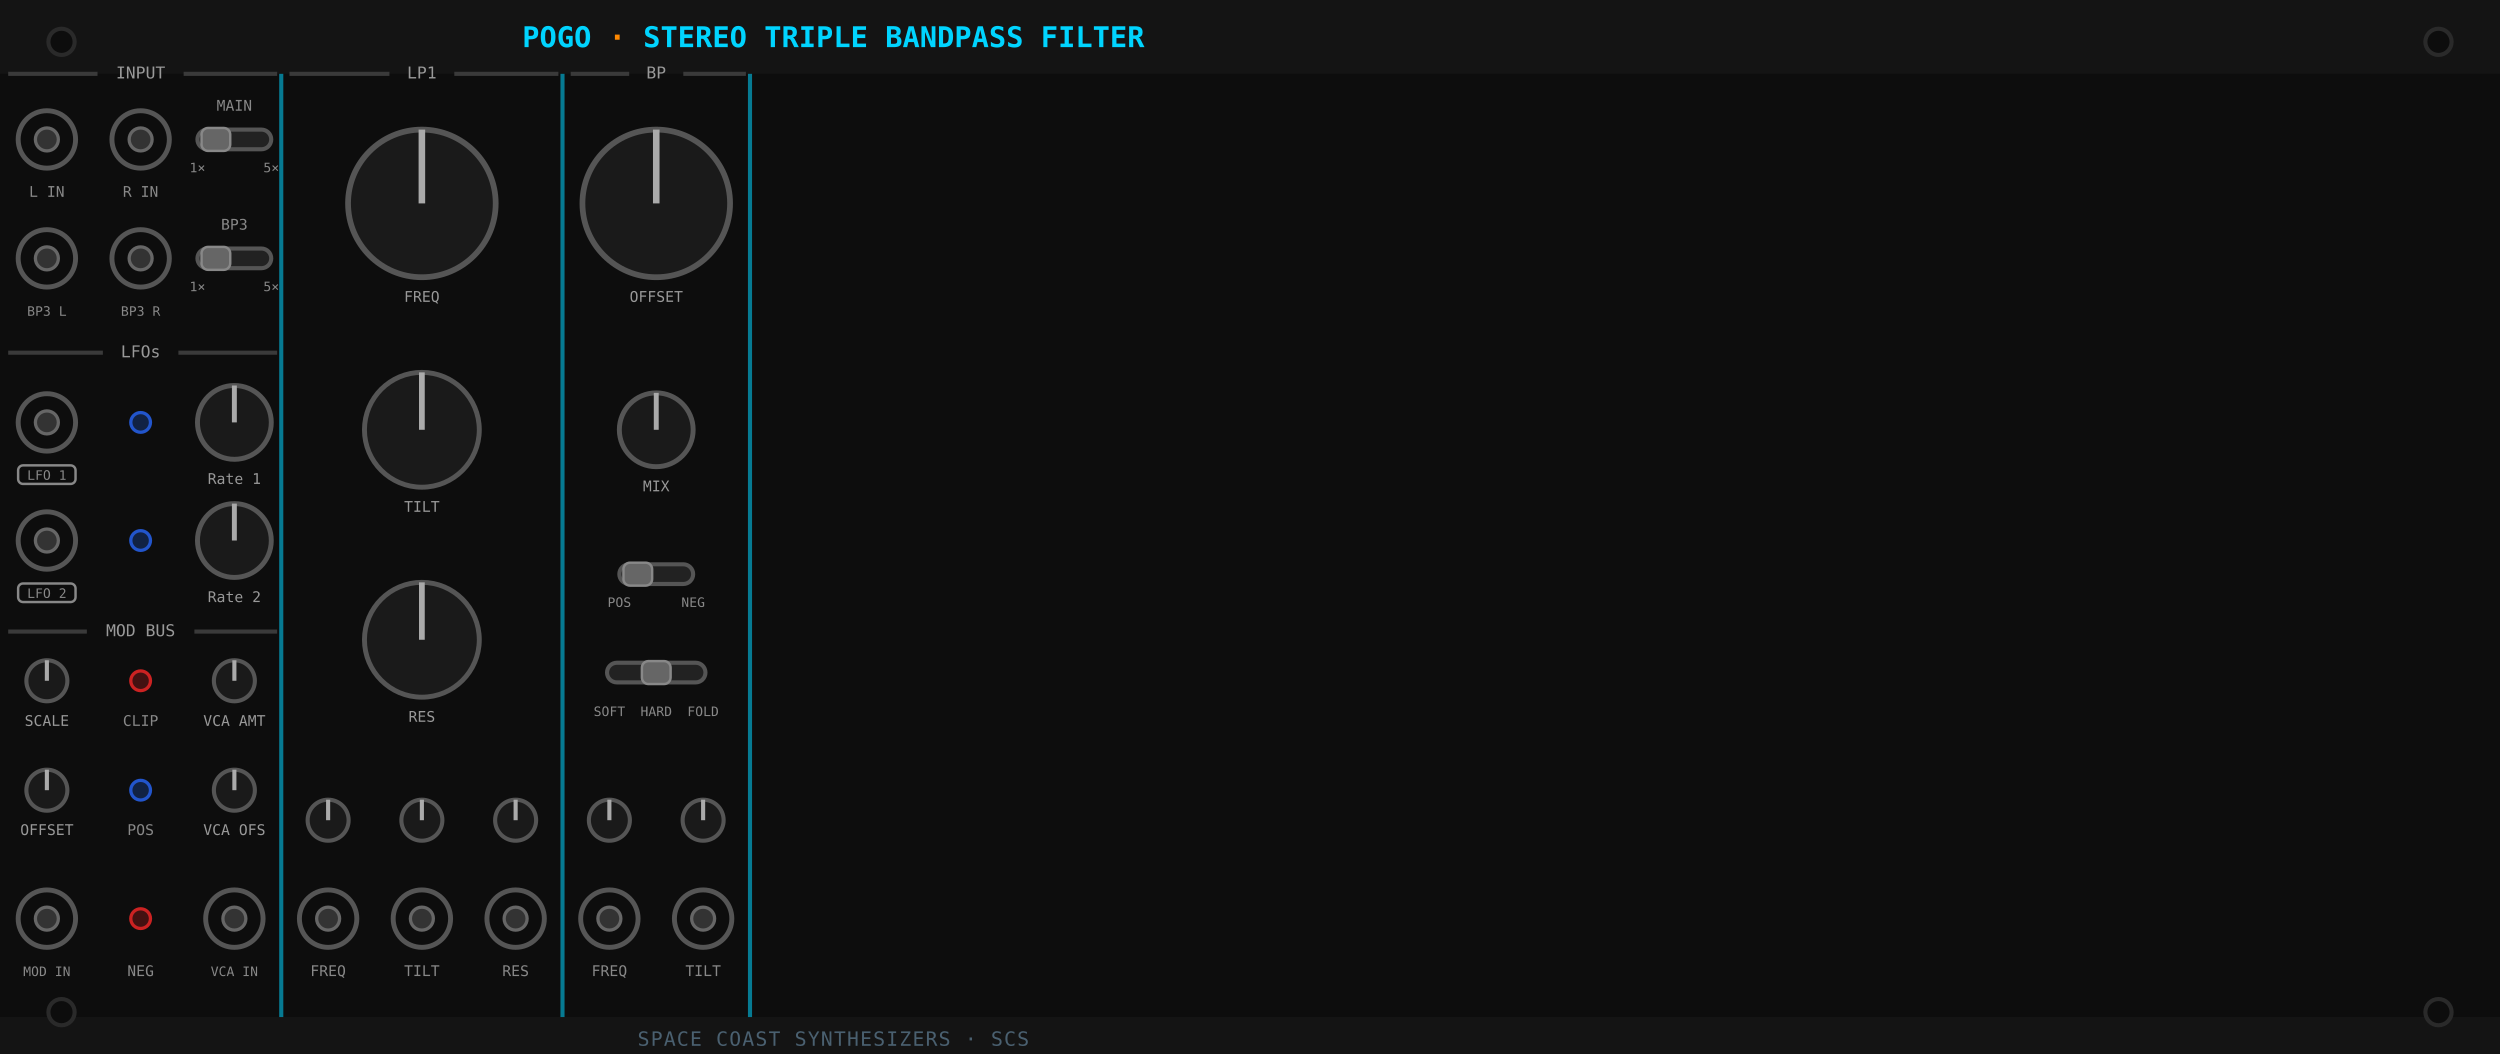
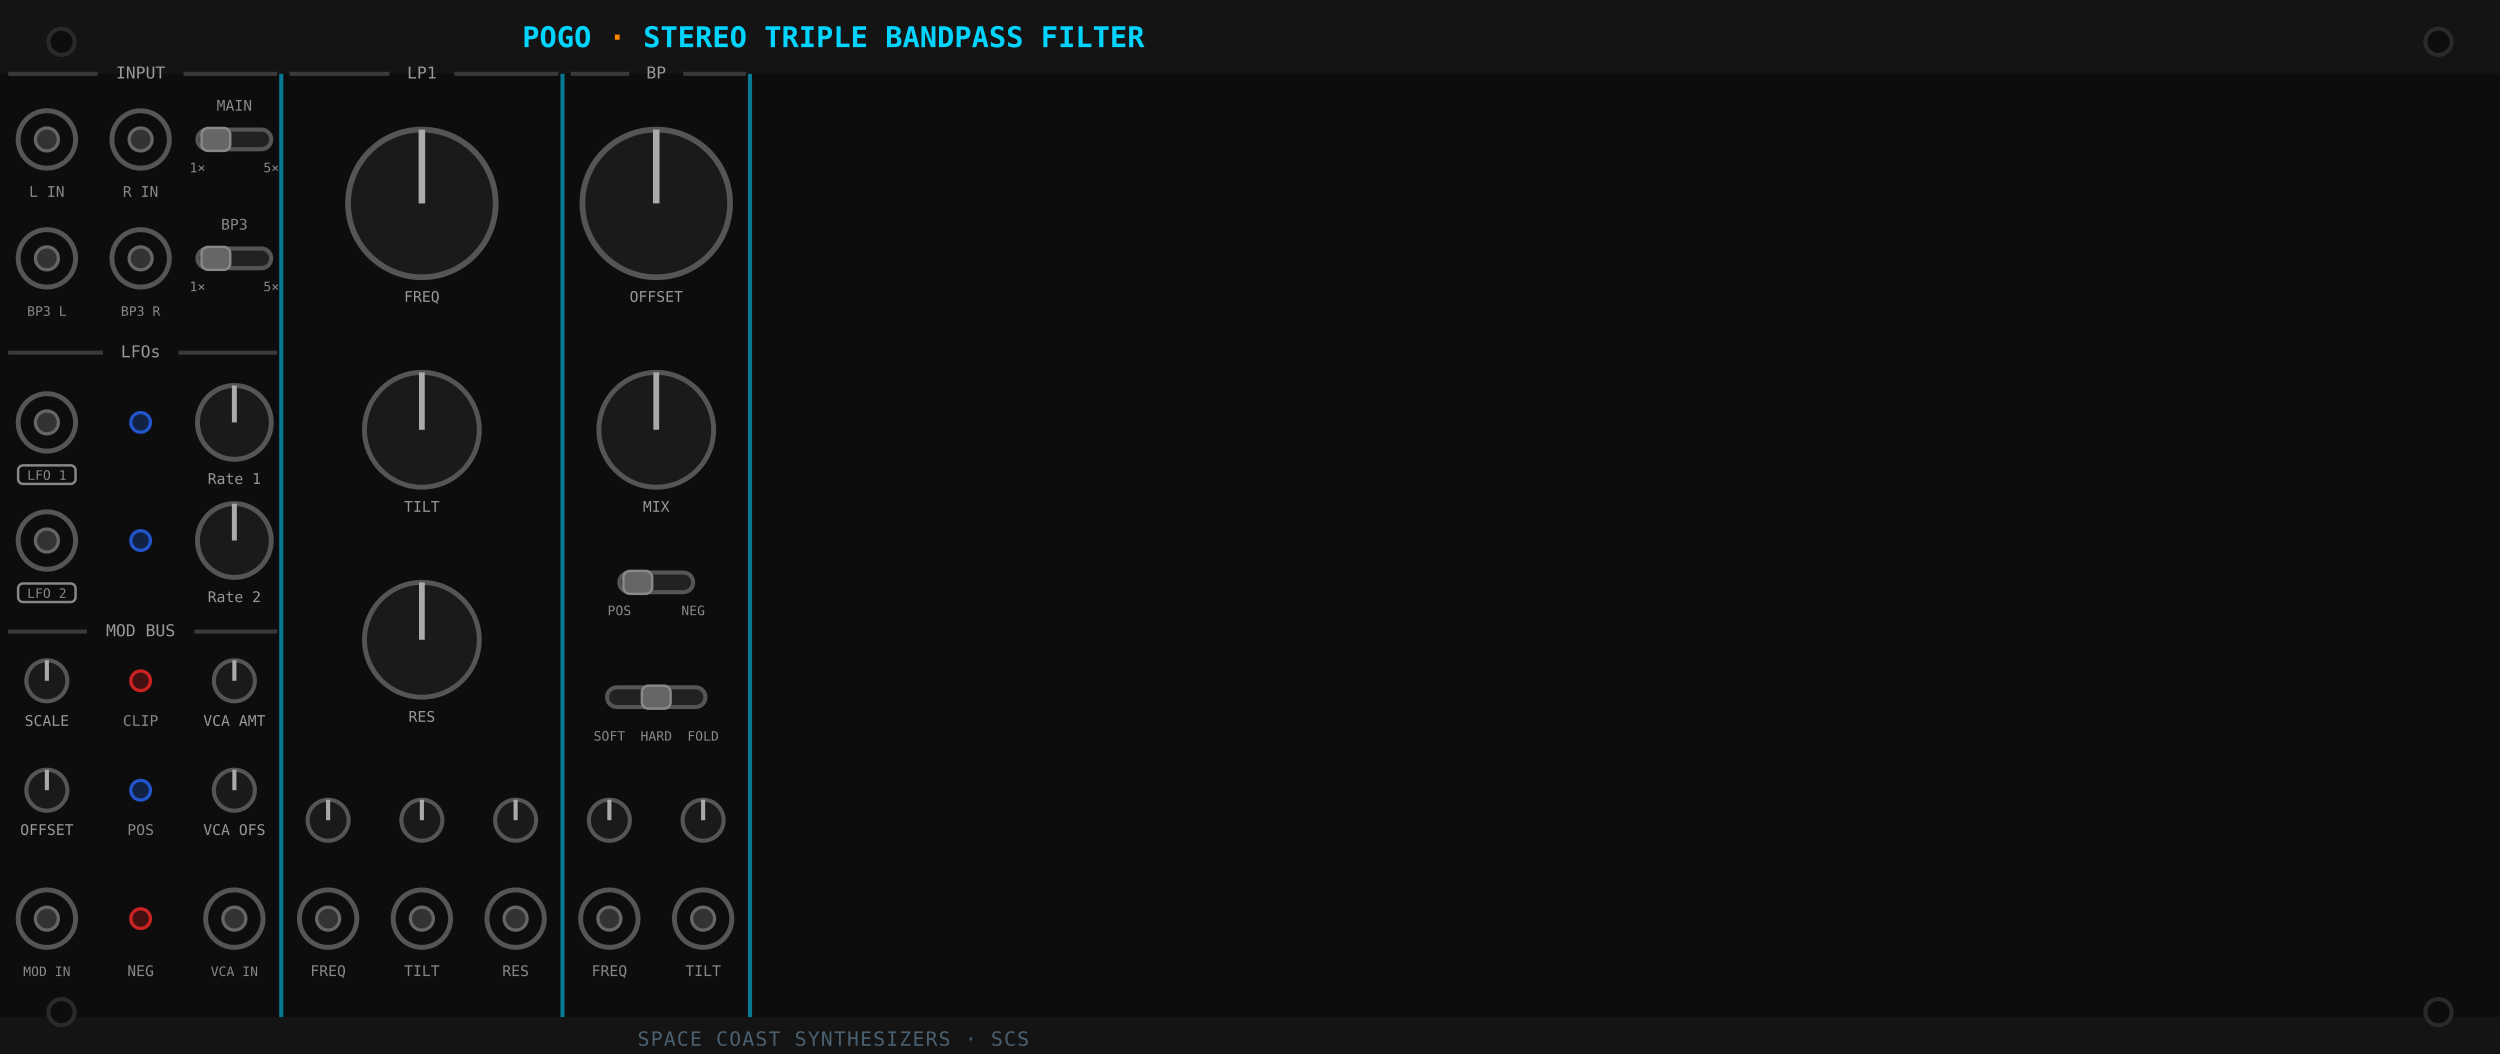
<svg xmlns="http://www.w3.org/2000/svg" width="304.8mm" height="128.5mm" viewBox="0 0 304.80 128.5">
  <rect x="0" y="0" width="304.8" height="128.5" fill="#0d0d0d" />
  <rect x="0" y="0" width="304.8" height="9.0" fill="#141414" />
  <rect x="0" y="124.0" width="304.8" height="4.5" fill="#141414" />
  <circle cx="7.5" cy="5.1" r="1.6" fill="#0d0d0d" stroke="#2a2a2a" stroke-width="0.5" />
  <circle cx="297.3" cy="5.1" r="1.6" fill="#0d0d0d" stroke="#2a2a2a" stroke-width="0.5" />
  <circle cx="7.5" cy="123.4" r="1.6" fill="#0d0d0d" stroke="#2a2a2a" stroke-width="0.5" />
  <circle cx="297.3" cy="123.4" r="1.6" fill="#0d0d0d" stroke="#2a2a2a" stroke-width="0.5" />
  <text x="101.60" y="5.75" fill="#00d4ff" font-family="monospace" font-size="3.5" font-weight="bold" text-anchor="middle">POGO  <tspan fill="#ff8800">·</tspan> STEREO TRIPLE BANDPASS FILTER</text>
  <text x="101.60" y="127.5" fill="#4a6070" font-family="monospace" font-size="2.4" text-anchor="middle" letter-spacing="0.15">SPACE COAST SYNTHESIZERS  ·  SCS</text>
  <line x1="34.29" y1="9.0" x2="34.29" y2="124.0" stroke="#00d4ff" stroke-width="0.5" opacity="0.55" />
  <line x1="68.58" y1="9.0" x2="68.58" y2="124.0" stroke="#00d4ff" stroke-width="0.5" opacity="0.55" />
  <line x1="91.44" y1="9.0" x2="91.44" y2="124.0" stroke="#00d4ff" stroke-width="0.5" opacity="0.55" />
  <line x1="1.0" y1="9.0" x2="11.89" y2="9.0" stroke="#3a3a3a" stroke-width="0.5" />
  <line x1="22.39" y1="9.0" x2="33.79" y2="9.0" stroke="#3a3a3a" stroke-width="0.5" />
  <text x="17.145" y="9.0" fill="#999" font-family="monospace" font-size="2.0" text-anchor="middle" dominant-baseline="middle">INPUT</text>
  <line x1="1.0" y1="43.0" x2="12.54" y2="43.0" stroke="#3a3a3a" stroke-width="0.5" />
  <line x1="21.75" y1="43.0" x2="33.79" y2="43.0" stroke="#3a3a3a" stroke-width="0.5" />
  <text x="17.145" y="43.0" fill="#999" font-family="monospace" font-size="2.0" text-anchor="middle" dominant-baseline="middle">LFOs</text>
  <line x1="1.0" y1="77.0" x2="10.59" y2="77.0" stroke="#3a3a3a" stroke-width="0.5" />
  <line x1="23.70" y1="77.0" x2="33.79" y2="77.0" stroke="#3a3a3a" stroke-width="0.5" />
  <text x="17.145" y="77.0" fill="#999" font-family="monospace" font-size="2.0" text-anchor="middle" dominant-baseline="middle">MOD BUS</text>
  <line x1="35.29" y1="9.0" x2="47.48" y2="9.0" stroke="#3a3a3a" stroke-width="0.5" />
  <line x1="55.39" y1="9.0" x2="68.08" y2="9.0" stroke="#3a3a3a" stroke-width="0.5" />
  <text x="51.435" y="9.0" fill="#999" font-family="monospace" font-size="2.0" text-anchor="middle" dominant-baseline="middle">LP1</text>
  <line x1="69.58" y1="9.0" x2="76.71" y2="9.0" stroke="#3a3a3a" stroke-width="0.5" />
  <line x1="83.31" y1="9.0" x2="90.94" y2="9.0" stroke="#3a3a3a" stroke-width="0.5" />
  <text x="80.01" y="9.0" fill="#999" font-family="monospace" font-size="2.0" text-anchor="middle" dominant-baseline="middle">BP</text>
  <circle cx="5.715" cy="17.0" r="3.5" fill="none" stroke="#555" stroke-width="0.6" />
  <circle cx="5.715" cy="17.0" r="1.4" fill="#333" stroke="#666" stroke-width="0.4" />
  <text x="5.715" y="24.0" fill="#888" font-family="monospace" font-size="1.8" text-anchor="middle">L IN</text>
  <circle cx="17.145" cy="17.0" r="3.5" fill="none" stroke="#555" stroke-width="0.6" />
  <circle cx="17.145" cy="17.0" r="1.4" fill="#333" stroke="#666" stroke-width="0.4" />
  <text x="17.145" y="24.0" fill="#888" font-family="monospace" font-size="1.8" text-anchor="middle">R IN</text>
  <text x="28.575" y="13.5" fill="#888" font-family="monospace" font-size="1.8" text-anchor="middle">MAIN</text>
  <rect x="24.07" y="15.80" width="9" height="2.4" rx="1.2" fill="#222" stroke="#555" stroke-width="0.5" />
  <rect x="24.57" y="15.60" width="3.5" height="2.8" rx="0.8" fill="#666" stroke="#888" stroke-width="0.3" />
  <text x="24.075" y="21.0" fill="#888" font-family="monospace" font-size="1.6" text-anchor="middle">1×</text>
  <text x="33.075" y="21.0" fill="#888" font-family="monospace" font-size="1.6" text-anchor="middle">5×</text>
  <circle cx="5.715" cy="31.5" r="3.5" fill="none" stroke="#555" stroke-width="0.6" />
  <circle cx="5.715" cy="31.5" r="1.4" fill="#333" stroke="#666" stroke-width="0.4" />
  <text x="5.715" y="38.5" fill="#888" font-family="monospace" font-size="1.6" text-anchor="middle">BP3 L</text>
  <circle cx="17.145" cy="31.5" r="3.5" fill="none" stroke="#555" stroke-width="0.6" />
  <circle cx="17.145" cy="31.5" r="1.4" fill="#333" stroke="#666" stroke-width="0.4" />
  <text x="17.145" y="38.5" fill="#888" font-family="monospace" font-size="1.6" text-anchor="middle">BP3 R</text>
  <text x="28.575" y="28.0" fill="#888" font-family="monospace" font-size="1.8" text-anchor="middle">BP3</text>
  <rect x="24.07" y="30.30" width="9" height="2.4" rx="1.2" fill="#222" stroke="#555" stroke-width="0.5" />
  <rect x="24.57" y="30.10" width="3.5" height="2.8" rx="0.8" fill="#666" stroke="#888" stroke-width="0.3" />
  <text x="24.075" y="35.5" fill="#888" font-family="monospace" font-size="1.6" text-anchor="middle">1×</text>
  <text x="33.075" y="35.5" fill="#888" font-family="monospace" font-size="1.6" text-anchor="middle">5×</text>
  <circle cx="5.715" cy="51.5" r="3.5" fill="none" stroke="#555" stroke-width="0.6" />
  <circle cx="5.715" cy="51.5" r="1.4" fill="#333" stroke="#666" stroke-width="0.4" />
  <rect x="2.21" y="56.74" width="7.0" height="2.26" rx="0.6" fill="none" stroke="#888" stroke-width="0.3" />
  <text x="5.715" y="58.5" fill="#888" font-family="monospace" font-size="1.6" text-anchor="middle">LFO 1</text>
  <circle cx="17.145" cy="51.5" r="1.2" fill="#112244" stroke="#2255cc" stroke-width="0.4" />
  <circle cx="28.575" cy="51.5" r="4.5" fill="#1a1a1a" stroke="#555" stroke-width="0.6" />
  <line x1="28.575" y1="51.5" x2="28.575" y2="47.0" stroke="#aaa" stroke-width="0.6" />
  <text x="28.575" y="59.0" fill="#999" font-family="monospace" font-size="1.8" text-anchor="middle">Rate 1</text>
  <circle cx="5.715" cy="65.9" r="3.5" fill="none" stroke="#555" stroke-width="0.6" />
  <circle cx="5.715" cy="65.9" r="1.4" fill="#333" stroke="#666" stroke-width="0.4" />
  <rect x="2.21" y="71.14" width="7.0" height="2.26" rx="0.6" fill="none" stroke="#888" stroke-width="0.3" />
  <text x="5.715" y="72.9" fill="#888" font-family="monospace" font-size="1.6" text-anchor="middle">LFO 2</text>
  <circle cx="17.145" cy="65.9" r="1.2" fill="#112244" stroke="#2255cc" stroke-width="0.4" />
  <circle cx="28.575" cy="65.9" r="4.5" fill="#1a1a1a" stroke="#555" stroke-width="0.6" />
  <line x1="28.575" y1="65.9" x2="28.575" y2="61.4" stroke="#aaa" stroke-width="0.6" />
  <text x="28.575" y="73.4" fill="#999" font-family="monospace" font-size="1.8" text-anchor="middle">Rate 2</text>
  <circle cx="5.715" cy="83.0" r="2.5" fill="#1a1a1a" stroke="#555" stroke-width="0.5" />
  <line x1="5.715" y1="83.0" x2="5.715" y2="80.5" stroke="#aaa" stroke-width="0.5" />
  <text x="5.715" y="88.5" fill="#999" font-family="monospace" font-size="1.8" text-anchor="middle">SCALE</text>
  <circle cx="28.575" cy="83.0" r="2.5" fill="#1a1a1a" stroke="#555" stroke-width="0.5" />
  <line x1="28.575" y1="83.0" x2="28.575" y2="80.5" stroke="#aaa" stroke-width="0.5" />
  <text x="28.575" y="88.5" fill="#999" font-family="monospace" font-size="1.8" text-anchor="middle">VCA AMT</text>
  <circle cx="17.145" cy="83.0" r="1.2" fill="#441111" stroke="#cc2222" stroke-width="0.4" />
  <text x="17.145" y="88.5" fill="#888" font-family="monospace" font-size="1.8" text-anchor="middle">CLIP</text>
  <circle cx="5.715" cy="96.34" r="2.5" fill="#1a1a1a" stroke="#555" stroke-width="0.5" />
  <line x1="5.715" y1="96.34" x2="5.715" y2="93.84" stroke="#aaa" stroke-width="0.5" />
  <text x="5.715" y="101.8" fill="#999" font-family="monospace" font-size="1.8" text-anchor="middle">OFFSET</text>
  <circle cx="28.575" cy="96.34" r="2.5" fill="#1a1a1a" stroke="#555" stroke-width="0.5" />
  <line x1="28.575" y1="96.34" x2="28.575" y2="93.84" stroke="#aaa" stroke-width="0.5" />
  <text x="28.575" y="101.8" fill="#999" font-family="monospace" font-size="1.8" text-anchor="middle">VCA OFS</text>
  <circle cx="17.145" cy="96.34" r="1.2" fill="#112244" stroke="#2255cc" stroke-width="0.4" />
  <text x="17.145" y="101.8" fill="#888" font-family="monospace" font-size="1.8" text-anchor="middle">POS</text>
  <circle cx="5.715" cy="112.0" r="3.5" fill="none" stroke="#555" stroke-width="0.6" />
  <circle cx="5.715" cy="112.0" r="1.4" fill="#333" stroke="#666" stroke-width="0.4" />
  <text x="5.715" y="119.0" fill="#888" font-family="monospace" font-size="1.6" text-anchor="middle">MOD IN</text>
  <circle cx="17.145" cy="112.0" r="1.2" fill="#441111" stroke="#cc2222" stroke-width="0.4" />
  <text x="17.145" y="119.0" fill="#888" font-family="monospace" font-size="1.8" text-anchor="middle">NEG</text>
  <circle cx="28.575" cy="112.0" r="3.5" fill="none" stroke="#555" stroke-width="0.6" />
  <circle cx="28.575" cy="112.0" r="1.4" fill="#333" stroke="#666" stroke-width="0.4" />
  <text x="28.575" y="119.0" fill="#888" font-family="monospace" font-size="1.6" text-anchor="middle">VCA IN</text>
  <circle cx="51.435" cy="24.8" r="9.0" fill="#1a1a1a" stroke="#555" stroke-width="0.7" />
  <line x1="51.435" y1="24.8" x2="51.435" y2="15.8" stroke="#aaa" stroke-width="0.8" />
  <text x="51.435" y="36.8" fill="#999" font-family="monospace" font-size="1.8" text-anchor="middle">FREQ</text>
  <circle cx="51.435" cy="52.4" r="7.0" fill="#1a1a1a" stroke="#555" stroke-width="0.6" />
  <line x1="51.435" y1="52.4" x2="51.435" y2="45.4" stroke="#aaa" stroke-width="0.7" />
  <text x="51.435" y="62.4" fill="#999" font-family="monospace" font-size="1.8" text-anchor="middle">TILT</text>
  <circle cx="51.435" cy="78.0" r="7.0" fill="#1a1a1a" stroke="#555" stroke-width="0.6" />
  <line x1="51.435" y1="78.0" x2="51.435" y2="71.0" stroke="#aaa" stroke-width="0.7" />
  <text x="51.435" y="88.0" fill="#999" font-family="monospace" font-size="1.8" text-anchor="middle">RES</text>
  <circle cx="40.005" cy="100.0" r="2.5" fill="#1a1a1a" stroke="#555" stroke-width="0.5" />
  <line x1="40.005" y1="100.0" x2="40.005" y2="97.5" stroke="#aaa" stroke-width="0.5" />
  <text x="40.005" y="105.5" fill="#999" font-family="monospace" font-size="1.8" text-anchor="middle" />
  <circle cx="51.435" cy="100.0" r="2.5" fill="#1a1a1a" stroke="#555" stroke-width="0.5" />
  <line x1="51.435" y1="100.0" x2="51.435" y2="97.5" stroke="#aaa" stroke-width="0.5" />
  <text x="51.435" y="105.5" fill="#999" font-family="monospace" font-size="1.8" text-anchor="middle" />
  <circle cx="62.865" cy="100.0" r="2.5" fill="#1a1a1a" stroke="#555" stroke-width="0.5" />
  <line x1="62.865" y1="100.0" x2="62.865" y2="97.5" stroke="#aaa" stroke-width="0.5" />
  <text x="62.865" y="105.5" fill="#999" font-family="monospace" font-size="1.8" text-anchor="middle" />
  <circle cx="40.005" cy="112.0" r="3.5" fill="none" stroke="#555" stroke-width="0.6" />
  <circle cx="40.005" cy="112.0" r="1.4" fill="#333" stroke="#666" stroke-width="0.4" />
  <text x="40.005" y="119.0" fill="#888" font-family="monospace" font-size="1.8" text-anchor="middle">FREQ</text>
  <circle cx="51.435" cy="112.0" r="3.5" fill="none" stroke="#555" stroke-width="0.6" />
  <circle cx="51.435" cy="112.0" r="1.4" fill="#333" stroke="#666" stroke-width="0.4" />
  <text x="51.435" y="119.0" fill="#888" font-family="monospace" font-size="1.8" text-anchor="middle">TILT</text>
  <circle cx="62.865" cy="112.0" r="3.5" fill="none" stroke="#555" stroke-width="0.6" />
  <circle cx="62.865" cy="112.0" r="1.4" fill="#333" stroke="#666" stroke-width="0.4" />
  <text x="62.865" y="119.0" fill="#888" font-family="monospace" font-size="1.8" text-anchor="middle">RES</text>
  <circle cx="80.01" cy="24.8" r="9.0" fill="#1a1a1a" stroke="#555" stroke-width="0.7" />
  <line x1="80.01" y1="24.8" x2="80.01" y2="15.8" stroke="#aaa" stroke-width="0.8" />
  <text x="80.01" y="36.8" fill="#999" font-family="monospace" font-size="1.8" text-anchor="middle">OFFSET</text>
-   <circle cx="80.01" cy="52.4" r="4.5" fill="#1a1a1a" stroke="#555" stroke-width="0.6" />
-   <line x1="80.01" y1="52.4" x2="80.01" y2="47.9" stroke="#aaa" stroke-width="0.6" />
-   <text x="80.01" y="59.9" fill="#999" font-family="monospace" font-size="1.8" text-anchor="middle">MIX</text>
-   <text x="80.01" y="66.5" fill="#888" font-family="monospace" font-size="1.8" text-anchor="middle" />
-   <rect x="75.51" y="68.80" width="9" height="2.4" rx="1.2" fill="#222" stroke="#555" stroke-width="0.5" />
-   <rect x="76.01" y="68.60" width="3.5" height="2.8" rx="0.8" fill="#666" stroke="#888" stroke-width="0.3" />
-   <text x="75.51" y="74.0" fill="#888" font-family="monospace" font-size="1.6" text-anchor="middle">POS</text>
-   <text x="84.51" y="74.0" fill="#888" font-family="monospace" font-size="1.6" text-anchor="middle">NEG</text>
-   <rect x="74.01" y="80.80" width="12" height="2.4" rx="1.2" fill="#222" stroke="#555" stroke-width="0.5" />
-   <rect x="78.26" y="80.60" width="3.5" height="2.8" rx="0.8" fill="#666" stroke="#888" stroke-width="0.3" />
-   <text x="74.3" y="87.3" fill="#888" font-family="monospace" font-size="1.6" text-anchor="middle">SOFT</text>
-   <text x="80.01" y="87.3" fill="#888" font-family="monospace" font-size="1.6" text-anchor="middle">HARD</text>
-   <text x="85.72" y="87.3" fill="#888" font-family="monospace" font-size="1.6" text-anchor="middle">FOLD</text>
-   <text x="80.01" y="90.8" fill="#999" font-family="monospace" font-size="1.8" text-anchor="middle" />
+   <circle cx="80.01" cy="52.4" r="7.0" fill="#1a1a1a" stroke="#555" stroke-width="0.6" />
+   <line x1="80.01" y1="52.4" x2="80.01" y2="45.4" stroke="#aaa" stroke-width="0.7" />
+   <text x="80.01" y="62.4" fill="#999" font-family="monospace" font-size="1.8" text-anchor="middle">MIX</text>
+   <text x="80.01" y="67.5" fill="#888" font-family="monospace" font-size="1.8" text-anchor="middle" />
+   <rect x="75.51" y="69.80" width="9" height="2.4" rx="1.2" fill="#222" stroke="#555" stroke-width="0.5" />
+   <rect x="76.01" y="69.60" width="3.5" height="2.8" rx="0.8" fill="#666" stroke="#888" stroke-width="0.3" />
+   <text x="75.51" y="75.0" fill="#888" font-family="monospace" font-size="1.6" text-anchor="middle">POS</text>
+   <text x="84.51" y="75.0" fill="#888" font-family="monospace" font-size="1.6" text-anchor="middle">NEG</text>
+   <rect x="74.01" y="83.80" width="12" height="2.4" rx="1.2" fill="#222" stroke="#555" stroke-width="0.5" />
+   <rect x="78.26" y="83.60" width="3.5" height="2.8" rx="0.8" fill="#666" stroke="#888" stroke-width="0.3" />
+   <text x="74.3" y="90.3" fill="#888" font-family="monospace" font-size="1.6" text-anchor="middle">SOFT</text>
+   <text x="80.01" y="90.3" fill="#888" font-family="monospace" font-size="1.6" text-anchor="middle">HARD</text>
+   <text x="85.72" y="90.3" fill="#888" font-family="monospace" font-size="1.6" text-anchor="middle">FOLD</text>
+   <text x="80.01" y="93.8" fill="#999" font-family="monospace" font-size="1.8" text-anchor="middle" />
  <circle cx="74.295" cy="100.0" r="2.5" fill="#1a1a1a" stroke="#555" stroke-width="0.5" />
  <line x1="74.295" y1="100.0" x2="74.295" y2="97.5" stroke="#aaa" stroke-width="0.5" />
  <text x="74.295" y="105.5" fill="#999" font-family="monospace" font-size="1.8" text-anchor="middle" />
  <circle cx="85.725" cy="100.0" r="2.5" fill="#1a1a1a" stroke="#555" stroke-width="0.5" />
  <line x1="85.725" y1="100.0" x2="85.725" y2="97.5" stroke="#aaa" stroke-width="0.5" />
  <text x="85.725" y="105.5" fill="#999" font-family="monospace" font-size="1.8" text-anchor="middle" />
  <circle cx="74.295" cy="112.0" r="3.5" fill="none" stroke="#555" stroke-width="0.6" />
  <circle cx="74.295" cy="112.0" r="1.4" fill="#333" stroke="#666" stroke-width="0.4" />
  <text x="74.295" y="119.0" fill="#888" font-family="monospace" font-size="1.8" text-anchor="middle">FREQ</text>
  <circle cx="85.725" cy="112.0" r="3.5" fill="none" stroke="#555" stroke-width="0.6" />
  <circle cx="85.725" cy="112.0" r="1.4" fill="#333" stroke="#666" stroke-width="0.4" />
  <text x="85.725" y="119.0" fill="#888" font-family="monospace" font-size="1.8" text-anchor="middle">TILT</text>
</svg>
